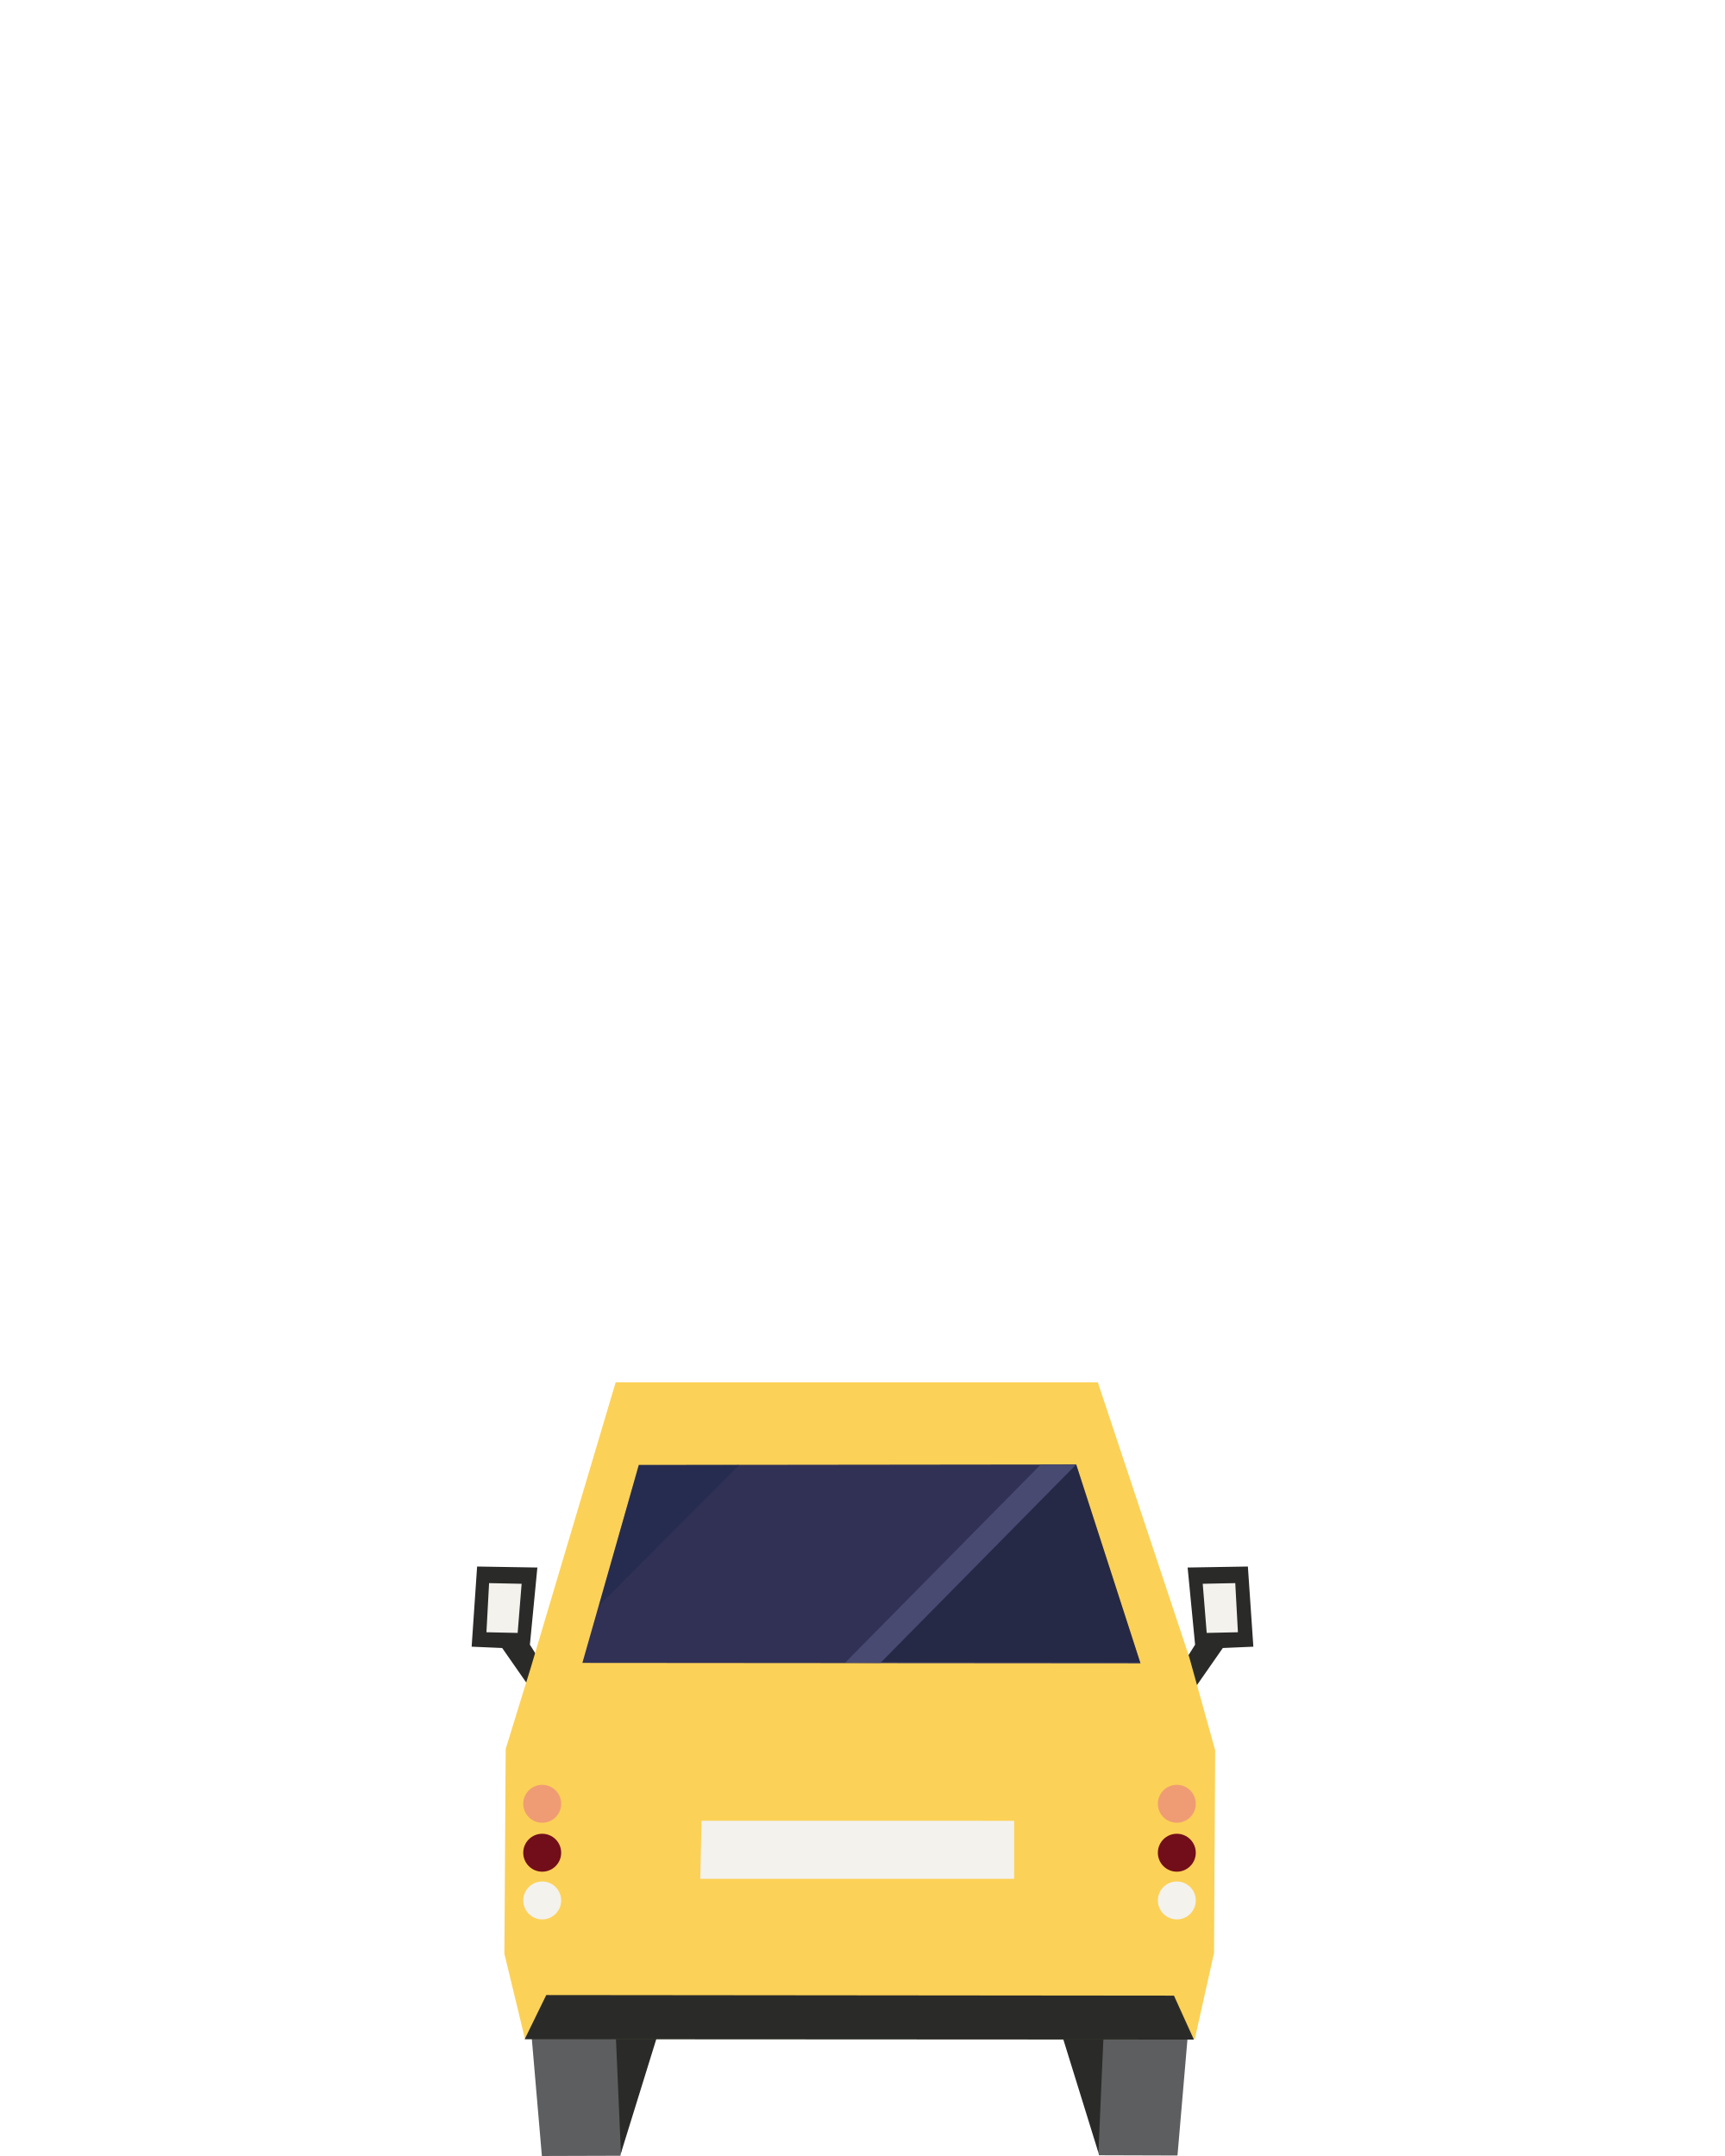
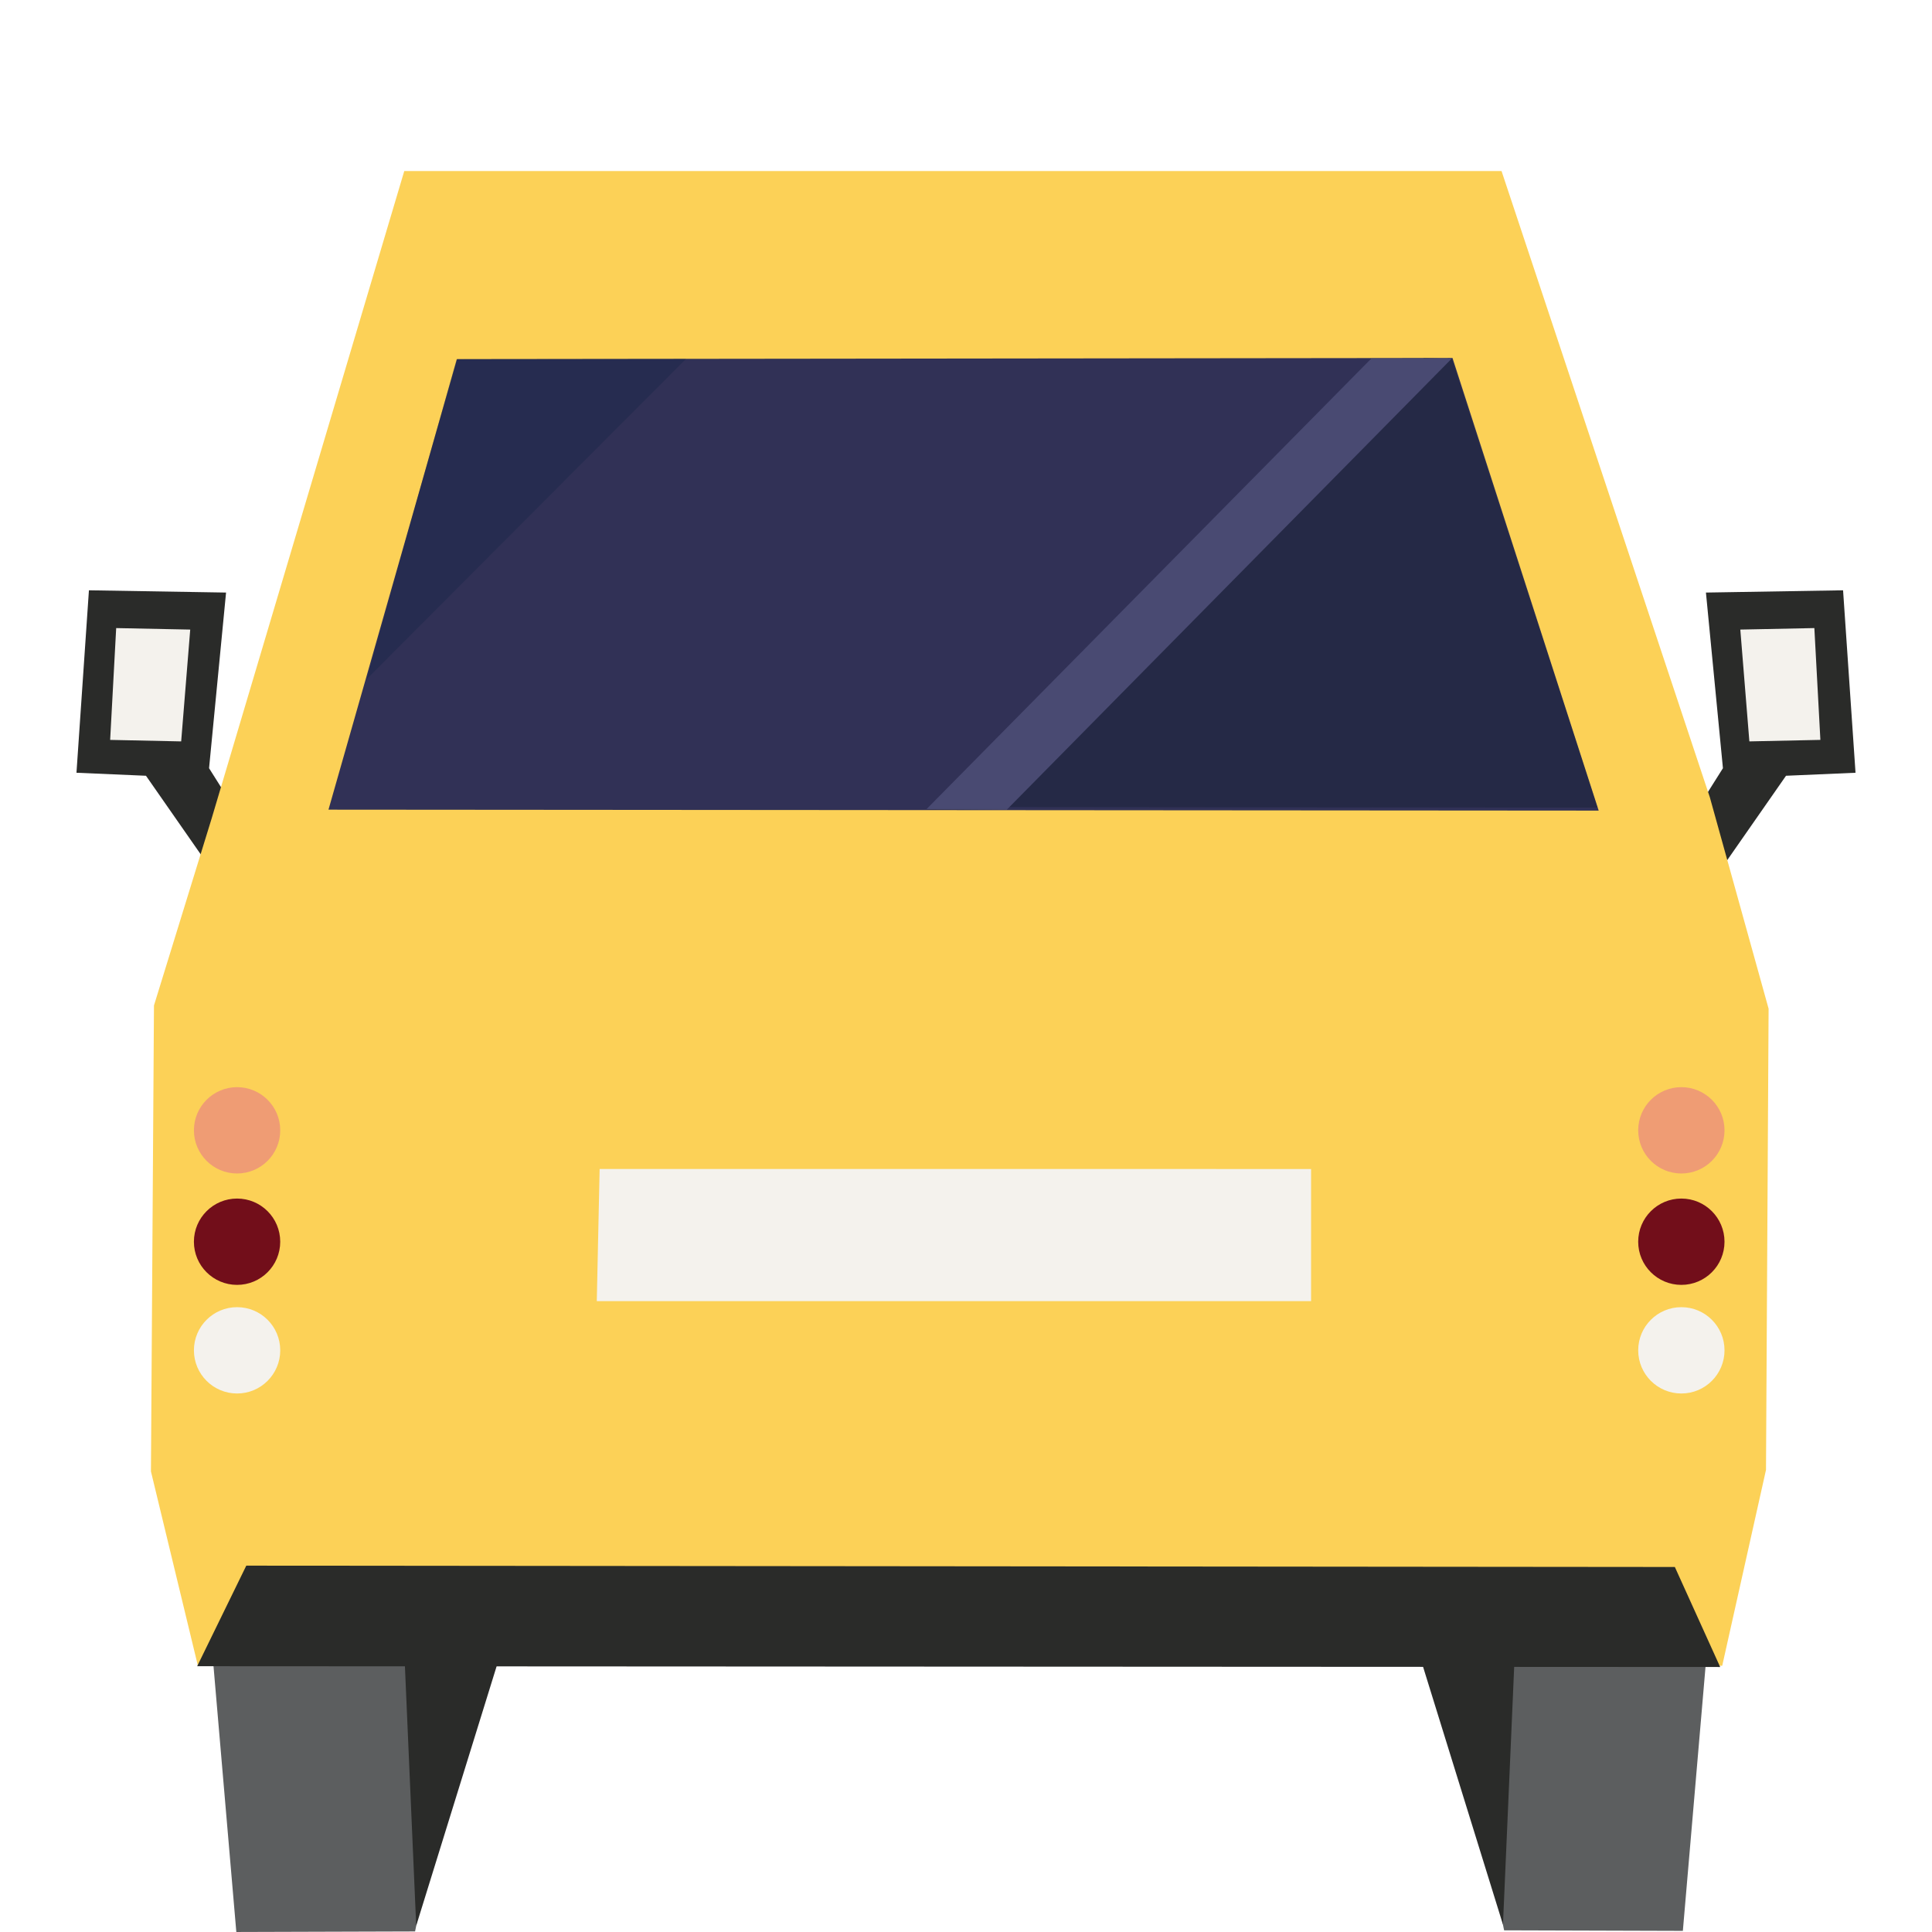
- <svg xmlns="http://www.w3.org/2000/svg" width="100%" height="100%" viewBox="0 0 288 360" version="1.1" xml:space="preserve" style="fill-rule:evenodd;clip-rule:evenodd;stroke-linejoin:round;stroke-miterlimit:2;">
-   <g id="microvan59-outbound">
-     <g transform="matrix(1,0,0,1,199.446,261.572)">
-       <path d="M0,20.368L4.711,13.606L9.81,13.385L8.896,0L-1.164,0.166L0.083,13.052L-2.327,16.874L0,20.368Z" style="fill:rgb(42,43,41);fill-rule:nonzero;" />
-     </g>
-     <g transform="matrix(1,0,0,1,88.5537,261.572)">
-       <path d="M0,20.368L-4.711,13.606L-9.81,13.385L-8.896,0L1.164,0.166L-0.083,13.052L2.327,16.874L0,20.368Z" style="fill:rgb(42,43,41);fill-rule:nonzero;" />
-     </g>
-     <g transform="matrix(0.999995,-0.00305039,-0.00305039,-0.999995,90.5009,360.023)">
-       <path d="M-0.03,0.024L13.083,0.024L17.138,19.78L-1.653,19.628L-0.03,0.024Z" style="fill:rgb(92,94,95);fill-rule:nonzero;" />
-     </g>
-     <g transform="matrix(1,0,0,1,102.825,359.539)">
-       <path d="M0,-19.348L0.842,0L6.839,-19.348L0,-19.348Z" style="fill:rgb(42,43,41);fill-rule:nonzero;" />
-     </g>
-     <g transform="matrix(-0.999995,-0.00305039,-0.00305039,0.999995,181.194,340.085)">
-       <path d="M-15.455,19.785L-2.342,19.785L1.713,0.029L-17.078,0.181L-15.455,19.785Z" style="fill:rgb(92,94,95);fill-rule:nonzero;" />
-     </g>
-     <g transform="matrix(1,0,0,1,184.234,359.456)">
-       <path d="M0,-19.348L-0.842,0L-6.839,-19.348L0,-19.348Z" style="fill:rgb(42,43,41);fill-rule:nonzero;" />
-     </g>
-     <g transform="matrix(1,0,0,1,102.791,340.467)">
-       <path d="M0,-109.651L-14.13,-62.158L-18.362,-48.437L-18.584,-14.257L-15.15,-0.042L96.686,0L99.897,-14.368L100.088,-48.2L95.777,-63.712L80.497,-109.651L0,-109.651Z" style="fill:rgb(252,209,87);fill-rule:nonzero;" />
-     </g>
-     <g transform="matrix(-0.274225,0.961665,0.961665,0.274225,169.901,229.92)">
-       <path d="M31.472,-56.791L65.842,-56.791L40.356,32.839L11.365,13.42L31.472,-56.791Z" style="fill:rgb(49,49,86);fill-rule:nonzero;" />
-     </g>
-     <g transform="matrix(-0.412727,-0.910855,-0.910855,0.412727,123.792,284.424)">
-       <path d="M-82.307,-45.632L-74.251,-45.632L-30.908,49.785L-36.141,56.112L-82.307,-45.632Z" style="fill:rgb(42,43,41);fill-rule:nonzero;" />
-     </g>
-     <g transform="matrix(1,0,0,1,-594.191,-770.701)">
-       <g opacity="0.3">
-         <g transform="matrix(1,0,0,1,700.819,1038.77)">
-           <path d="M0,-23.44L-6.604,0.031L16.834,-23.471L0,-23.44Z" style="fill:rgb(15,35,66);fill-rule:nonzero;" />
+ <svg xmlns="http://www.w3.org/2000/svg" width="100%" height="100%" viewBox="0 0 180 180" version="1.1" xml:space="preserve" style="fill-rule:evenodd;clip-rule:evenodd;stroke-linejoin:round;stroke-miterlimit:2;">
+   <g id="_59--wide" transform="matrix(1.27,0,0,1.27,-92.88,-277.2)">
+     <g id="microvan-outbound">
+       <g transform="matrix(1,0,0,1,199.446,261.572)">
+         <path d="M0,20.368L4.711,13.606L9.81,13.385L8.896,0L-1.164,0.166L0.083,13.052L-2.327,16.874L0,20.368Z" style="fill:rgb(42,43,41);fill-rule:nonzero;" />
+       </g>
+       <g transform="matrix(1,0,0,1,88.5537,261.572)">
+         <path d="M0,20.368L-4.711,13.606L-9.81,13.385L-8.896,0L1.164,0.166L-0.083,13.052L2.327,16.874L0,20.368Z" style="fill:rgb(42,43,41);fill-rule:nonzero;" />
+       </g>
+       <g transform="matrix(0.999995,-0.00305039,-0.00305039,-0.999995,90.5009,360.023)">
+         <path d="M-0.03,0.024L13.083,0.024L17.138,19.78L-1.653,19.628L-0.03,0.024Z" style="fill:rgb(92,94,95);fill-rule:nonzero;" />
+       </g>
+       <g transform="matrix(1,0,0,1,102.825,359.539)">
+         <path d="M0,-19.348L0.842,0L6.839,-19.348L0,-19.348Z" style="fill:rgb(42,43,41);fill-rule:nonzero;" />
+       </g>
+       <g transform="matrix(-0.999995,-0.00305039,-0.00305039,0.999995,181.194,340.085)">
+         <path d="M-15.455,19.785L-2.342,19.785L1.713,0.029L-17.078,0.181L-15.455,19.785Z" style="fill:rgb(92,94,95);fill-rule:nonzero;" />
+       </g>
+       <g transform="matrix(1,0,0,1,184.234,359.456)">
+         <path d="M0,-19.348L-0.842,0L-6.839,-19.348L0,-19.348Z" style="fill:rgb(42,43,41);fill-rule:nonzero;" />
+       </g>
+       <g transform="matrix(1,0,0,1,102.791,340.467)">
+         <path d="M0,-109.651L-14.13,-62.158L-18.362,-48.437L-18.584,-14.257L-15.15,-0.042L96.686,0L99.897,-14.368L100.088,-48.2L95.777,-63.712L80.497,-109.651L0,-109.651Z" style="fill:rgb(252,209,87);fill-rule:nonzero;" />
+       </g>
+       <g transform="matrix(-0.274225,0.961665,0.961665,0.274225,169.901,229.92)">
+         <path d="M31.472,-56.791L65.842,-56.791L40.356,32.839L11.365,13.42L31.472,-56.791Z" style="fill:rgb(49,49,86);fill-rule:nonzero;" />
+       </g>
+       <g transform="matrix(-0.412727,-0.910855,-0.910855,0.412727,123.792,284.424)">
+         <path d="M-82.307,-45.632L-74.251,-45.632L-30.908,49.785L-36.141,56.112L-82.307,-45.632Z" style="fill:rgb(42,43,41);fill-rule:nonzero;" />
+       </g>
+       <g transform="matrix(1,0,0,1,-594.191,-770.701)">
+         <g opacity="0.3">
+           <g transform="matrix(1,0,0,1,700.819,1038.77)">
+             <path d="M0,-23.44L-6.604,0.031L16.834,-23.471L0,-23.44Z" style="fill:rgb(15,35,66);fill-rule:nonzero;" />
+           </g>
        </g>
      </g>
-     </g>
-     <g transform="matrix(1,0,0,1,-594.191,-770.701)">
-       <g opacity="0.3">
-         <g transform="matrix(-0.9992,-0.0399873,-0.0399873,0.9992,750.085,1047.66)">
-           <path d="M-22.452,-33.275L-20.377,-33.275L9.997,0.918L-34.433,-0.819L-22.452,-33.275Z" style="fill:rgb(10,23,35);fill-rule:nonzero;" />
+       <g transform="matrix(1,0,0,1,-594.191,-770.701)">
+         <g opacity="0.3">
+           <g transform="matrix(-0.9992,-0.0399873,-0.0399873,0.9992,750.085,1047.66)">
+             <path d="M-22.452,-33.275L-20.377,-33.275L9.997,0.918L-34.433,-0.819L-22.452,-33.275Z" style="fill:rgb(10,23,35);fill-rule:nonzero;" />
+           </g>
        </g>
      </g>
-     </g>
-     <g transform="matrix(0.702241,-0.71194,-0.71194,-0.702241,162.763,282.266)">
-       <path d="M-7.799,14.458L38.699,14.458L34.553,18.662L-11.9,18.678L-7.799,14.458Z" style="fill:rgb(73,74,114);fill-rule:nonzero;" />
-     </g>
-     <g transform="matrix(-0.999795,-0.0202462,-0.0202462,0.999795,81.1331,272.487)">
-       <path d="M-5.792,-8.152L-0.359,-8.152L-0.083,0.058L-5.294,0.063L-5.792,-8.152Z" style="fill:rgb(244,242,237);fill-rule:nonzero;" />
-     </g>
-     <g transform="matrix(0.999795,-0.0202462,-0.0202462,-0.999795,200.722,264.514)">
-       <path d="M0.083,0.059L5.516,0.059L5.792,-8.151L0.581,-8.156L0.083,0.059Z" style="fill:rgb(244,242,237);fill-rule:nonzero;" />
-     </g>
-     <g transform="matrix(0,-1,-1,0,90.5249,314.163)">
-       <path d="M-3.165,-3.167C-4.914,-3.167 -6.332,-1.75 -6.332,-0.001C-6.332,1.747 -4.914,3.165 -3.165,3.165C-1.416,3.165 0.001,1.747 0.001,-0.001C0.001,-1.75 -1.416,-3.167 -3.165,-3.167" style="fill:rgb(244,242,237);fill-rule:nonzero;" />
-     </g>
-     <g transform="matrix(0,-1,-1,0,90.5259,306.195)">
-       <path d="M-3.167,-3.165C-4.915,-3.165 -6.332,-1.749 -6.332,0.001C-6.332,1.749 -4.915,3.167 -3.167,3.167C-1.417,3.167 0.001,1.749 0.001,0.001C0.001,-1.749 -1.417,-3.165 -3.167,-3.165" style="fill:rgb(114,14,26);fill-rule:nonzero;" />
-     </g>
-     <g transform="matrix(0,-1,-1,0,90.5249,298.023)">
-       <path d="M-3.165,-3.167C-4.914,-3.167 -6.332,-1.75 -6.332,-0.001C-6.332,1.747 -4.914,3.165 -3.165,3.165C-1.416,3.165 0.001,1.747 0.001,-0.001C0.001,-1.75 -1.416,-3.167 -3.165,-3.167" style="fill:rgb(239,156,116);fill-rule:nonzero;" />
-     </g>
-     <g transform="matrix(0,-1,-1,0,196.478,314.163)">
-       <path d="M-3.165,-3.167C-4.914,-3.167 -6.332,-1.75 -6.332,-0.001C-6.332,1.747 -4.914,3.165 -3.165,3.165C-1.416,3.165 0.001,1.747 0.001,-0.001C0.001,-1.75 -1.416,-3.167 -3.165,-3.167" style="fill:rgb(244,242,237);fill-rule:nonzero;" />
-     </g>
-     <g transform="matrix(0,-1,-1,0,196.479,306.195)">
-       <path d="M-3.167,-3.165C-4.915,-3.165 -6.332,-1.749 -6.332,0.001C-6.332,1.749 -4.915,3.167 -3.167,3.167C-1.417,3.167 0.001,1.749 0.001,0.001C0.001,-1.749 -1.417,-3.165 -3.167,-3.165" style="fill:rgb(114,14,26);fill-rule:nonzero;" />
-     </g>
-     <g transform="matrix(0,-1,-1,0,196.478,298.023)">
-       <path d="M-3.165,-3.167C-4.914,-3.167 -6.332,-1.75 -6.332,-0.001C-6.332,1.747 -4.914,3.165 -3.165,3.165C-1.416,3.165 0.001,1.747 0.001,-0.001C0.001,-1.75 -1.416,-3.167 -3.165,-3.167" style="fill:rgb(239,156,116);fill-rule:nonzero;" />
-     </g>
-     <g transform="matrix(-0.0215569,0.999768,0.999768,0.0215569,148.521,282.991)">
-       <path d="M21.707,-30.937L31.402,-30.937L30.273,21.452L20.583,21.244L21.707,-30.937Z" style="fill:rgb(244,242,237);fill-rule:nonzero;" />
+       <g transform="matrix(0.702241,-0.71194,-0.71194,-0.702241,162.763,282.266)">
+         <path d="M-7.799,14.458L38.699,14.458L34.553,18.662L-11.9,18.678L-7.799,14.458Z" style="fill:rgb(73,74,114);fill-rule:nonzero;" />
+       </g>
+       <g transform="matrix(-0.999795,-0.0202462,-0.0202462,0.999795,81.1331,272.487)">
+         <path d="M-5.792,-8.152L-0.359,-8.152L-0.083,0.058L-5.294,0.063L-5.792,-8.152Z" style="fill:rgb(244,242,237);fill-rule:nonzero;" />
+       </g>
+       <g transform="matrix(0.999795,-0.0202462,-0.0202462,-0.999795,200.722,264.514)">
+         <path d="M0.083,0.059L5.516,0.059L5.792,-8.151L0.581,-8.156L0.083,0.059Z" style="fill:rgb(244,242,237);fill-rule:nonzero;" />
+       </g>
+       <g transform="matrix(0,-1,-1,0,90.5249,314.163)">
+         <path d="M-3.165,-3.167C-4.914,-3.167 -6.332,-1.75 -6.332,-0.001C-6.332,1.747 -4.914,3.165 -3.165,3.165C-1.416,3.165 0.001,1.747 0.001,-0.001C0.001,-1.75 -1.416,-3.167 -3.165,-3.167" style="fill:rgb(244,242,237);fill-rule:nonzero;" />
+       </g>
+       <g transform="matrix(0,-1,-1,0,90.5259,306.195)">
+         <path d="M-3.167,-3.165C-4.915,-3.165 -6.332,-1.749 -6.332,0.001C-6.332,1.749 -4.915,3.167 -3.167,3.167C-1.417,3.167 0.001,1.749 0.001,0.001C0.001,-1.749 -1.417,-3.165 -3.167,-3.165" style="fill:rgb(114,14,26);fill-rule:nonzero;" />
+       </g>
+       <g transform="matrix(0,-1,-1,0,90.5249,298.023)">
+         <path d="M-3.165,-3.167C-4.914,-3.167 -6.332,-1.75 -6.332,-0.001C-6.332,1.747 -4.914,3.165 -3.165,3.165C-1.416,3.165 0.001,1.747 0.001,-0.001C0.001,-1.75 -1.416,-3.167 -3.165,-3.167" style="fill:rgb(239,156,116);fill-rule:nonzero;" />
+       </g>
+       <g transform="matrix(0,-1,-1,0,196.478,314.163)">
+         <path d="M-3.165,-3.167C-4.914,-3.167 -6.332,-1.75 -6.332,-0.001C-6.332,1.747 -4.914,3.165 -3.165,3.165C-1.416,3.165 0.001,1.747 0.001,-0.001C0.001,-1.75 -1.416,-3.167 -3.165,-3.167" style="fill:rgb(244,242,237);fill-rule:nonzero;" />
+       </g>
+       <g transform="matrix(0,-1,-1,0,196.479,306.195)">
+         <path d="M-3.167,-3.165C-4.915,-3.165 -6.332,-1.749 -6.332,0.001C-6.332,1.749 -4.915,3.167 -3.167,3.167C-1.417,3.167 0.001,1.749 0.001,0.001C0.001,-1.749 -1.417,-3.165 -3.167,-3.165" style="fill:rgb(114,14,26);fill-rule:nonzero;" />
+       </g>
+       <g transform="matrix(0,-1,-1,0,196.478,298.023)">
+         <path d="M-3.165,-3.167C-4.914,-3.167 -6.332,-1.75 -6.332,-0.001C-6.332,1.747 -4.914,3.165 -3.165,3.165C-1.416,3.165 0.001,1.747 0.001,-0.001C0.001,-1.75 -1.416,-3.167 -3.165,-3.167" style="fill:rgb(239,156,116);fill-rule:nonzero;" />
+       </g>
+       <g transform="matrix(-0.0215569,0.999768,0.999768,0.0215569,148.521,282.991)">
+         <path d="M21.707,-30.937L31.402,-30.937L30.273,21.452L20.583,21.244L21.707,-30.937Z" style="fill:rgb(244,242,237);fill-rule:nonzero;" />
+       </g>
    </g>
  </g>
</svg>
